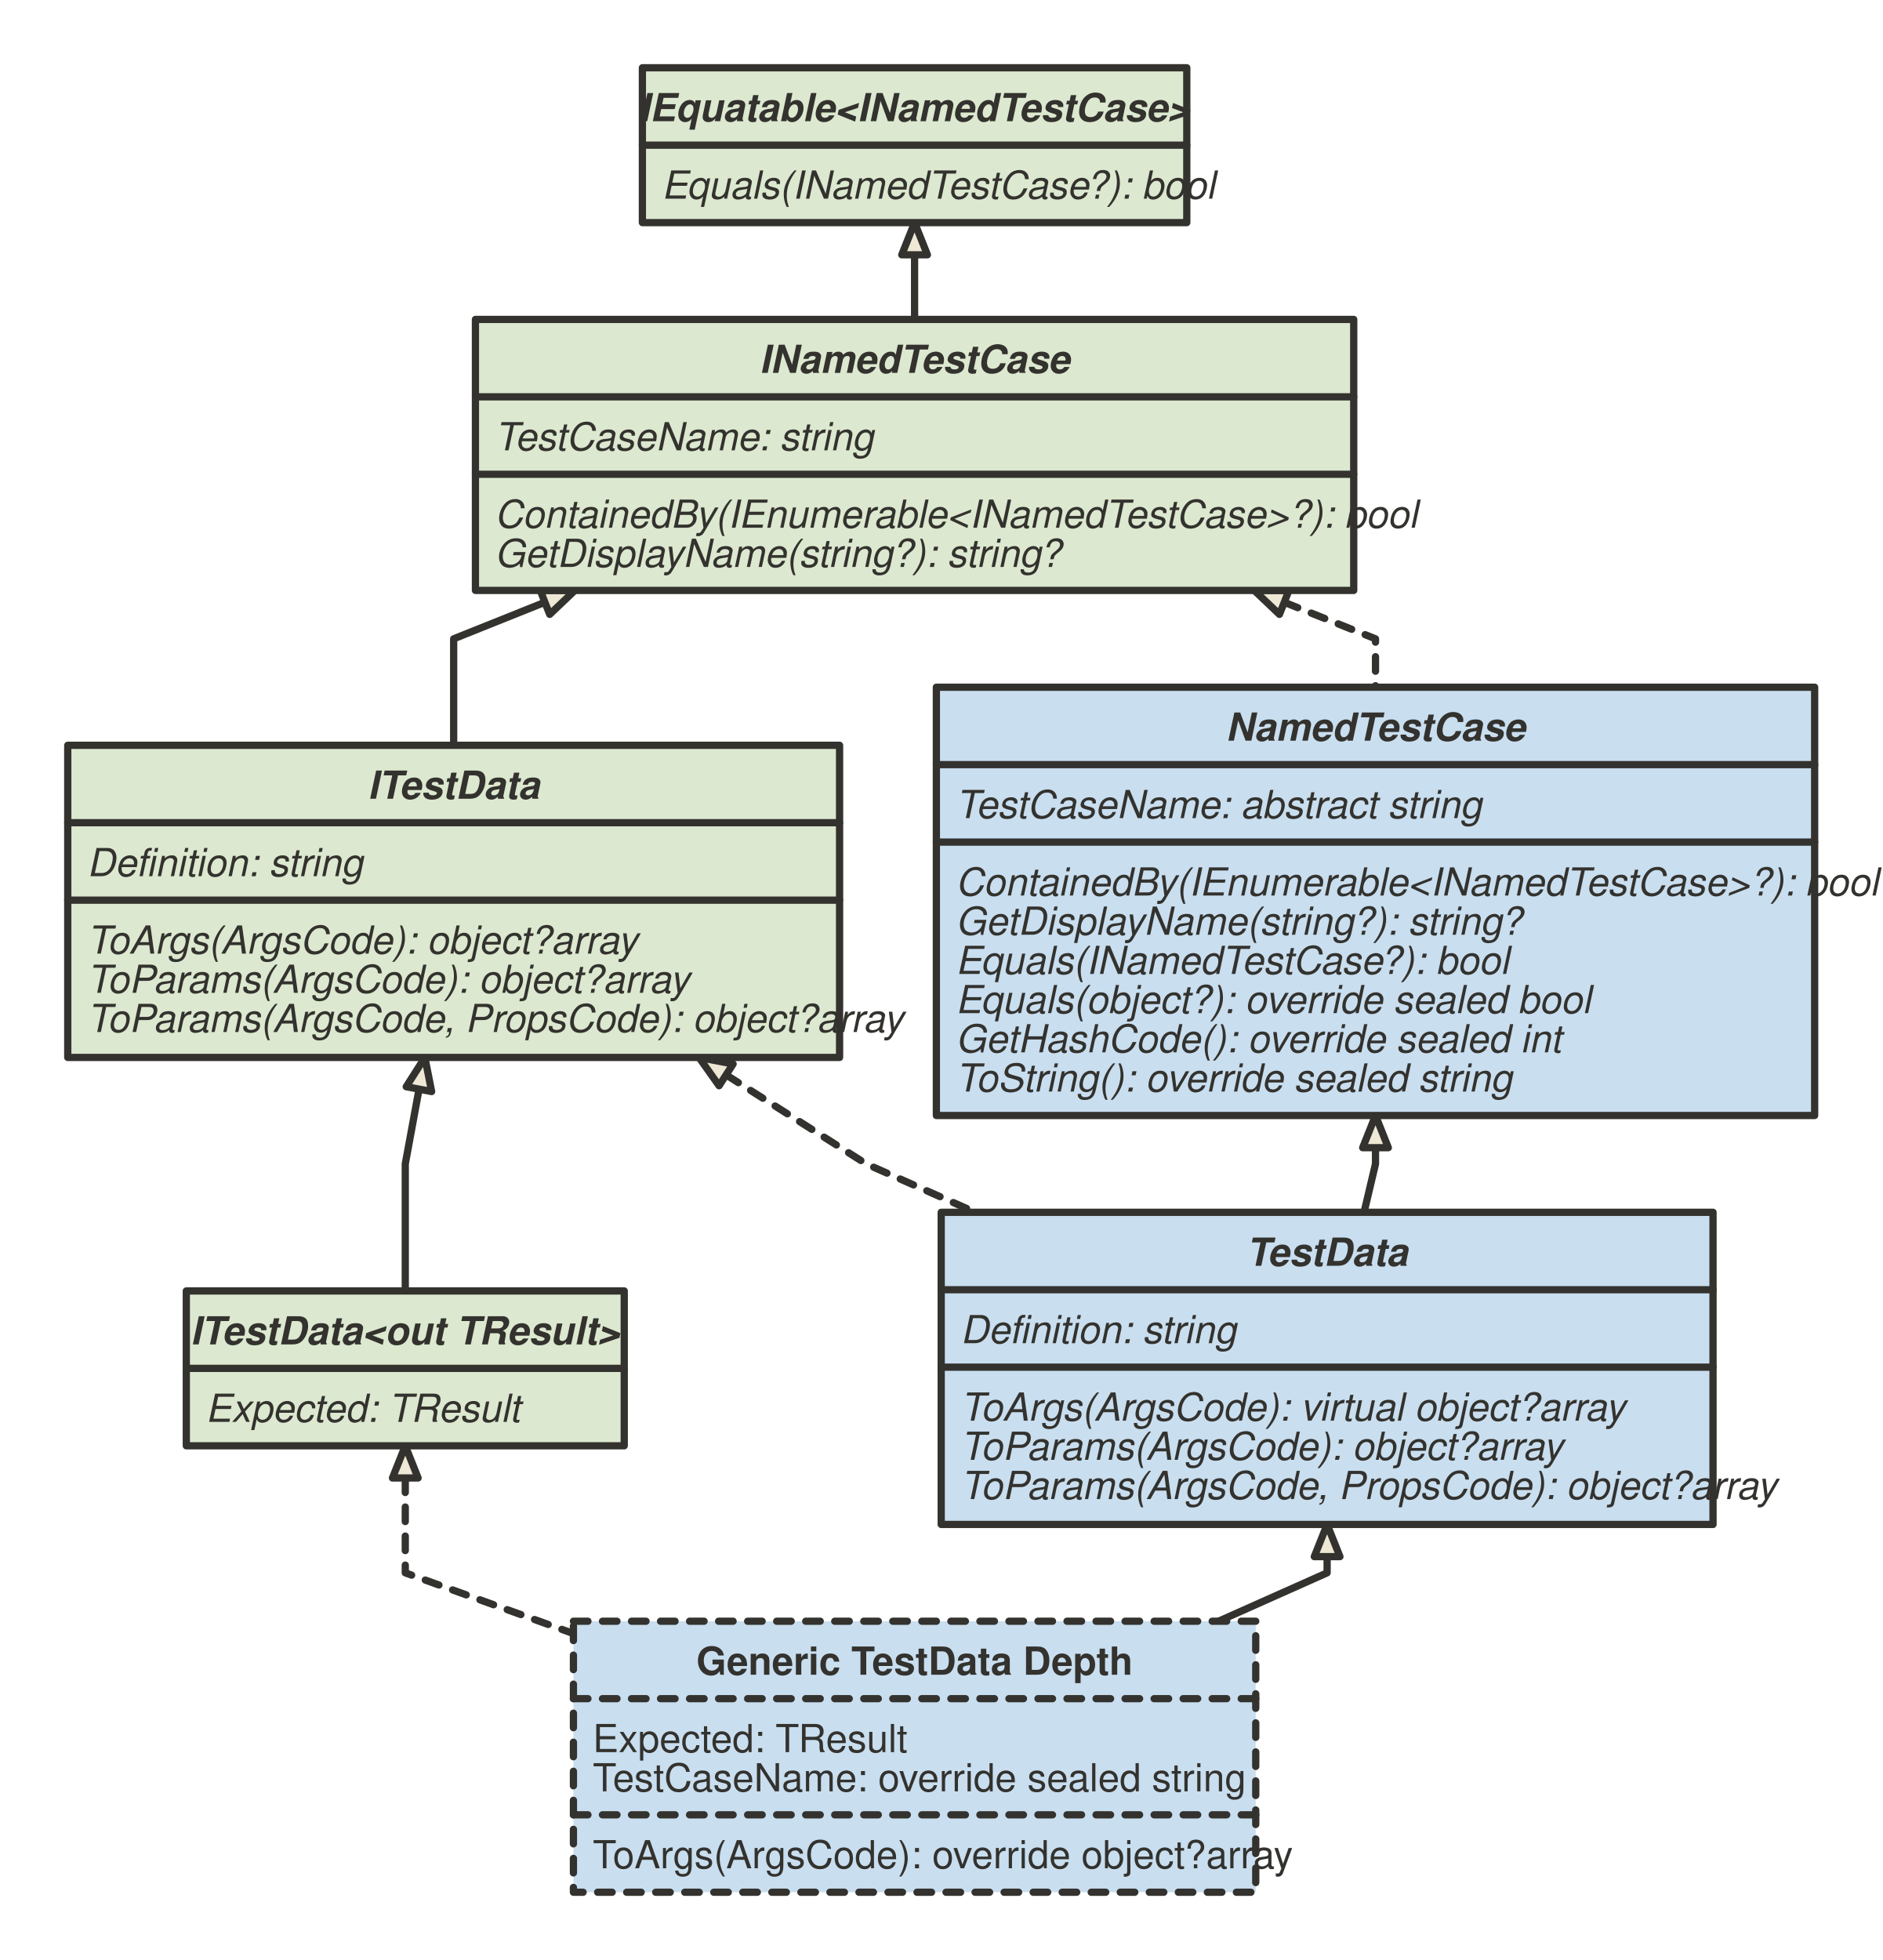
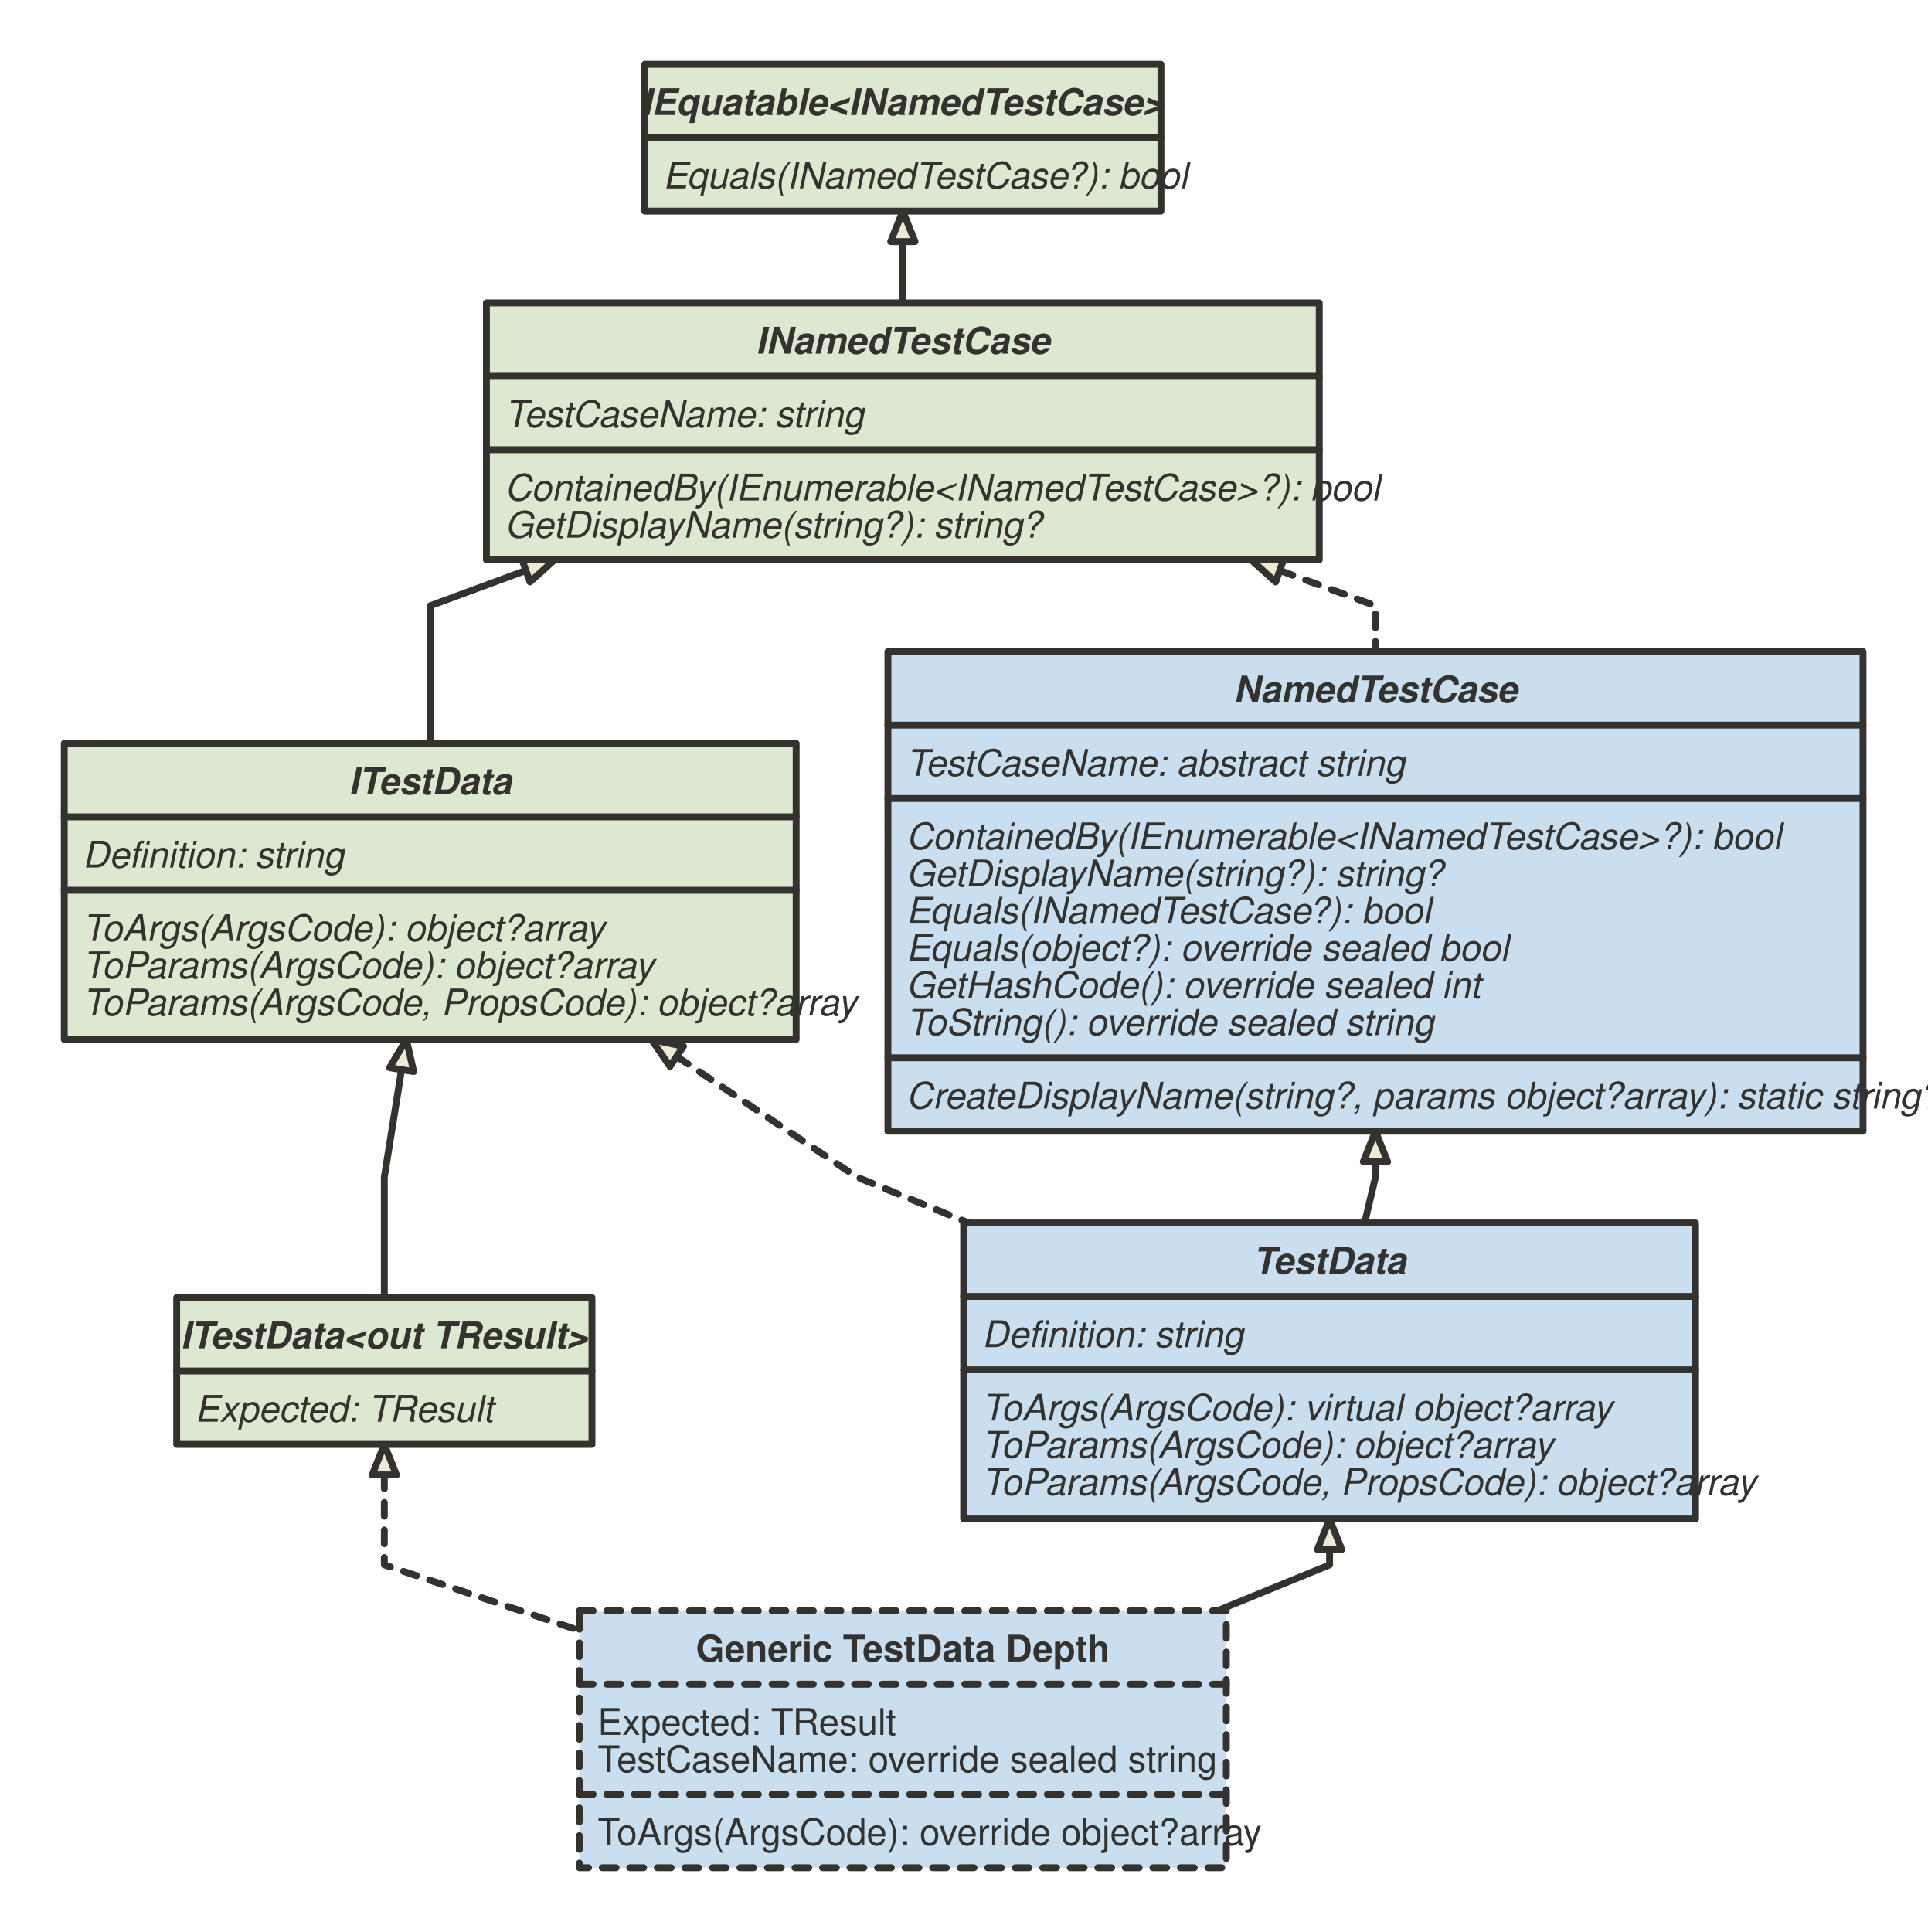
- <svg xmlns="http://www.w3.org/2000/svg" version="1.1" baseProfile="full" width="778.0" height="810.0" viewBox="0 0 778 810">
+ <svg xmlns="http://www.w3.org/2000/svg" version="1.1" baseProfile="full" width="840.0" height="842.0" viewBox="0 0 840 842">
  <g stroke-width="1.0" text-align="left" font="12pt Helvetica, Arial, sans-serif" font-size="12pt" font-family="Helvetica" font-weight="normal" font-style="normal">
    <g font-family="Helvetica" font-size="12pt" font-weight="bold" font-style="normal" stroke-width="3.0" stroke-linejoin="round" stroke-linecap="round" stroke="#33322E">
      <g stroke="transparent" fill="transparent">
-         <rect x="0.0" y="0.0" height="810.0" width="778.0" stroke="none" />
+         <rect x="0.0" y="0.0" height="842.0" width="840.0" stroke="none" />
      </g>
      <g transform="translate(8, 8)" fill="#33322E">
        <g transform="translate(20, 20)" fill="#eee8d5" font-family="Helvetica" font-size="12pt" font-weight="normal" font-style="normal">
-           <path d="M350.0 77.3 L350 84 L350 104 L350.0 104.0 " fill="none" />
-           <path d="M355.3 77.3 L350.0 77.3 L344.7 77.3 L350.0 64.0 Z" />
-           <path d="M197.2 220.9 L159.5 236 L159.5 280 L159.5 280.0 " fill="none" />
-           <path d="M199.2 225.9 L197.2 220.9 L195.3 216.0 L209.6 216.0 Z" />
-           <path d="M145.2 422.1 L139.5 453 L139.5 505.5 L139.5 505.5 " fill="none" />
-           <path d="M150.4 423.1 L145.2 422.1 L139.9 421.1 L147.6 409.0 Z" />
+           <path d="M365.5 77.3 L365.5 84 L365.5 104 L365.5 104.0 " fill="none" />
+           <path d="M370.8 77.3 L365.5 77.3 L360.2 77.3 L365.5 64.0 Z" />
+           <path d="M201.2 220.6 L159.5 236 L159.5 296 L159.5 296.0 " fill="none" />
+           <path d="M203.0 225.6 L201.2 220.6 L199.4 215.6 L213.7 216.0 Z" />
+           <path d="M147.0 438.2 L139.5 485 L139.5 537.5 L139.5 537.5 " fill="none" />
+           <path d="M152.3 439.0 L147.0 438.2 L141.8 437.3 L149.1 425.0 Z" />
          <g stroke-dasharray="6 6">
-             <path d="M139.5 582.8 L139.5 622 L209 647.093 L209.0 647.1 " fill="none" />
+             <path d="M139.5 614.8 L139.5 654 L224.5 682.584 L224.5 682.6 " fill="none" />
          </g>
-           <path d="M144.8 582.8 L139.5 582.8 L134.2 582.8 L139.5 569.5 Z" />
+           <path d="M144.8 614.8 L139.5 614.8 L134.2 614.8 L139.5 601.5 Z" />
          <g stroke-dasharray="6 6">
-             <path d="M502.8 220.9 L540.5 236 L540.5 256 L540.5 256.0 " fill="none" />
+             <path d="M529.8 220.6 L571.5 236 L571.5 256 L571.5 256.0 " fill="none" />
          </g>
-           <path d="M504.7 216.0 L502.8 220.9 L500.8 225.9 L490.4 216.0 Z" />
-           <path d="M540.5 446.3 L540.5 453 L535.766 473 L535.8 473.0 " fill="none" />
-           <path d="M545.8 446.3 L540.5 446.3 L535.2 446.3 L540.5 433.0 Z" />
+           <path d="M531.6 215.6 L529.8 220.6 L528.0 225.6 L517.3 216.0 Z" />
+           <path d="M571.5 478.3 L571.5 485 L566.766 505 L566.8 505.0 " fill="none" />
+           <path d="M576.8 478.3 L571.5 478.3 L566.2 478.3 L571.5 465.0 Z" />
          <g stroke-dasharray="6 6">
-             <path d="M272.1 416.2 L330 453 L375.089 473 L375.1 473.0 " fill="none" />
+             <path d="M266.9 432.4 L345.5 485 L394.257 505 L394.3 505.0 " fill="none" />
          </g>
-           <path d="M275.0 411.7 L272.1 416.2 L269.2 420.7 L260.9 409.0 Z" />
-           <path d="M520.5 615.3 L520.5 622 L475.632 642 L475.6 642.0 " fill="none" />
-           <path d="M525.8 615.3 L520.5 615.3 L515.2 615.3 L520.5 602.0 Z" />
+           <path d="M269.9 428.0 L266.9 432.4 L264.0 436.8 L255.9 425.0 Z" />
+           <path d="M551.5 647.3 L551.5 654 L502.553 674 L502.6 674.0 " fill="none" />
+           <path d="M556.8 647.3 L551.5 647.3 L546.2 647.3 L551.5 634.0 Z" />
          <g data-name="IEquatable&lt;INamedTestCase&gt;">
            <g fill="#DCE8CF" stroke="#33322E" data-name="IEquatable&lt;INamedTestCase&gt;">
-               <rect x="237.5" y="0.0" height="64.0" width="225.0" data-name="IEquatable&lt;INamedTestCase&gt;" />
-               <path d="M237.5 32.0 L462.5 32.0" fill="none" data-name="IEquatable&lt;INamedTestCase&gt;" />
+               <rect x="253.0" y="0.0" height="64.0" width="225.0" data-name="IEquatable&lt;INamedTestCase&gt;" />
+               <path d="M253.0 32.0 L478.0 32.0" fill="none" data-name="IEquatable&lt;INamedTestCase&gt;" />
            </g>
-             <g transform="translate(237.5, 0)" font-family="Helvetica" font-size="12pt" font-weight="bold" font-style="italic" data-name="IEquatable&lt;INamedTestCase&gt;" data-compartment="0">
+             <g transform="translate(253, 0)" font-family="Helvetica" font-size="12pt" font-weight="bold" font-style="italic" data-name="IEquatable&lt;INamedTestCase&gt;" data-compartment="0">
              <g transform="translate(8, 8)" fill="#33322E" text-align="center" data-name="IEquatable&lt;INamedTestCase&gt;" data-compartment="0">
                <text x="104.5" y="14.1" stroke="none" text-anchor="middle" data-name="IEquatable&lt;INamedTestCase&gt;" data-compartment="0">IEquatable&lt;INamedTestCase&gt;</text>
              </g>
            </g>
-             <g transform="translate(237.5, 32)" font-family="Helvetica" font-size="12pt" font-weight="normal" font-style="italic" data-name="IEquatable&lt;INamedTestCase&gt;" data-compartment="1">
+             <g transform="translate(253, 32)" font-family="Helvetica" font-size="12pt" font-weight="normal" font-style="italic" data-name="IEquatable&lt;INamedTestCase&gt;" data-compartment="1">
              <g transform="translate(8, 8)" fill="#33322E" text-align="left" data-name="IEquatable&lt;INamedTestCase&gt;" data-compartment="1">
                <text x="0.0" y="14.1" stroke="none" data-name="IEquatable&lt;INamedTestCase&gt;" data-compartment="1">Equals(INamedTestCase?): bool</text>
              </g>
            </g>
          </g>
          <g data-name="INamedTestCase">
            <g fill="#DCE8CF" stroke="#33322E" data-name="INamedTestCase">
-               <rect x="168.5" y="104.0" height="112.0" width="363.0" data-name="INamedTestCase" />
-               <path d="M168.5 136.0 L531.5 136.0" fill="none" data-name="INamedTestCase" />
-               <path d="M168.5 168.0 L531.5 168.0" fill="none" data-name="INamedTestCase" />
+               <rect x="184.0" y="104.0" height="112.0" width="363.0" data-name="INamedTestCase" />
+               <path d="M184.0 136.0 L547.0 136.0" fill="none" data-name="INamedTestCase" />
+               <path d="M184.0 168.0 L547.0 168.0" fill="none" data-name="INamedTestCase" />
            </g>
-             <g transform="translate(168.5, 104)" font-family="Helvetica" font-size="12pt" font-weight="bold" font-style="italic" data-name="INamedTestCase" data-compartment="0">
+             <g transform="translate(184, 104)" font-family="Helvetica" font-size="12pt" font-weight="bold" font-style="italic" data-name="INamedTestCase" data-compartment="0">
              <g transform="translate(8, 8)" fill="#33322E" text-align="center" data-name="INamedTestCase" data-compartment="0">
                <text x="173.5" y="14.1" stroke="none" text-anchor="middle" data-name="INamedTestCase" data-compartment="0">INamedTestCase</text>
              </g>
            </g>
-             <g transform="translate(168.5, 136)" font-family="Helvetica" font-size="12pt" font-weight="normal" font-style="italic" data-name="INamedTestCase" data-compartment="1">
+             <g transform="translate(184, 136)" font-family="Helvetica" font-size="12pt" font-weight="normal" font-style="italic" data-name="INamedTestCase" data-compartment="1">
              <g transform="translate(8, 8)" fill="#33322E" text-align="left" data-name="INamedTestCase" data-compartment="1">
                <text x="0.0" y="14.1" stroke="none" data-name="INamedTestCase" data-compartment="1">TestCaseName: string</text>
              </g>
            </g>
-             <g transform="translate(168.5, 168)" font-family="Helvetica" font-size="12pt" font-weight="normal" font-style="italic" data-name="INamedTestCase" data-compartment="2">
+             <g transform="translate(184, 168)" font-family="Helvetica" font-size="12pt" font-weight="normal" font-style="italic" data-name="INamedTestCase" data-compartment="2">
              <g transform="translate(8, 8)" fill="#33322E" text-align="left" data-name="INamedTestCase" data-compartment="2">
                <text x="0.0" y="14.1" stroke="none" data-name="INamedTestCase" data-compartment="2">ContainedBy(IEnumerable&lt;INamedTestCase&gt;?): bool</text>
                <text x="0.0" y="30.3" stroke="none" data-name="INamedTestCase" data-compartment="2">GetDisplayName(string?): string?</text>
              </g>
            </g>
          </g>
          <g data-name="ITestData">
            <g fill="#DCE8CF" stroke="#33322E" data-name="ITestData">
-               <rect x="0.0" y="280.0" height="129.0" width="319.0" data-name="ITestData" />
-               <path d="M0.0 312.0 L319.0 312.0" fill="none" data-name="ITestData" />
-               <path d="M0.0 344.0 L319.0 344.0" fill="none" data-name="ITestData" />
+               <rect x="0.0" y="296.0" height="129.0" width="319.0" data-name="ITestData" />
+               <path d="M0.0 328.0 L319.0 328.0" fill="none" data-name="ITestData" />
+               <path d="M0.0 360.0 L319.0 360.0" fill="none" data-name="ITestData" />
            </g>
-             <g transform="translate(0, 280)" font-family="Helvetica" font-size="12pt" font-weight="bold" font-style="italic" data-name="ITestData" data-compartment="0">
+             <g transform="translate(0, 296)" font-family="Helvetica" font-size="12pt" font-weight="bold" font-style="italic" data-name="ITestData" data-compartment="0">
              <g transform="translate(8, 8)" fill="#33322E" text-align="center" data-name="ITestData" data-compartment="0">
                <text x="151.5" y="14.1" stroke="none" text-anchor="middle" data-name="ITestData" data-compartment="0">ITestData</text>
              </g>
            </g>
-             <g transform="translate(0, 312)" font-family="Helvetica" font-size="12pt" font-weight="normal" font-style="italic" data-name="ITestData" data-compartment="1">
+             <g transform="translate(0, 328)" font-family="Helvetica" font-size="12pt" font-weight="normal" font-style="italic" data-name="ITestData" data-compartment="1">
              <g transform="translate(8, 8)" fill="#33322E" text-align="left" data-name="ITestData" data-compartment="1">
                <text x="0.0" y="14.1" stroke="none" data-name="ITestData" data-compartment="1">Definition: string</text>
              </g>
            </g>
-             <g transform="translate(0, 344)" font-family="Helvetica" font-size="12pt" font-weight="normal" font-style="italic" data-name="ITestData" data-compartment="2">
+             <g transform="translate(0, 360)" font-family="Helvetica" font-size="12pt" font-weight="normal" font-style="italic" data-name="ITestData" data-compartment="2">
              <g transform="translate(8, 8)" fill="#33322E" text-align="left" data-name="ITestData" data-compartment="2">
                <text x="0.0" y="14.1" stroke="none" data-name="ITestData" data-compartment="2">ToArgs(ArgsCode): object?array</text>
                <text x="0.0" y="30.3" stroke="none" data-name="ITestData" data-compartment="2">ToParams(ArgsCode): object?array</text>
                <text x="0.0" y="46.5" stroke="none" data-name="ITestData" data-compartment="2">ToParams(ArgsCode, PropsCode): object?array</text>
              </g>
            </g>
          </g>
          <g data-name="ITestData&lt;out TResult&gt;">
            <g fill="#DCE8CF" stroke="#33322E" data-name="ITestData&lt;out TResult&gt;">
-               <rect x="49.0" y="505.5" height="64.0" width="181.0" data-name="ITestData&lt;out TResult&gt;" />
-               <path d="M49.0 537.5 L230.0 537.5" fill="none" data-name="ITestData&lt;out TResult&gt;" />
+               <rect x="49.0" y="537.5" height="64.0" width="181.0" data-name="ITestData&lt;out TResult&gt;" />
+               <path d="M49.0 569.5 L230.0 569.5" fill="none" data-name="ITestData&lt;out TResult&gt;" />
            </g>
-             <g transform="translate(49, 505.5)" font-family="Helvetica" font-size="12pt" font-weight="bold" font-style="italic" data-name="ITestData&lt;out TResult&gt;" data-compartment="0">
+             <g transform="translate(49, 537.5)" font-family="Helvetica" font-size="12pt" font-weight="bold" font-style="italic" data-name="ITestData&lt;out TResult&gt;" data-compartment="0">
              <g transform="translate(8, 8)" fill="#33322E" text-align="center" data-name="ITestData&lt;out TResult&gt;" data-compartment="0">
                <text x="82.5" y="14.1" stroke="none" text-anchor="middle" data-name="ITestData&lt;out TResult&gt;" data-compartment="0">ITestData&lt;out TResult&gt;</text>
              </g>
            </g>
-             <g transform="translate(49, 537.5)" font-family="Helvetica" font-size="12pt" font-weight="normal" font-style="italic" data-name="ITestData&lt;out TResult&gt;" data-compartment="1">
+             <g transform="translate(49, 569.5)" font-family="Helvetica" font-size="12pt" font-weight="normal" font-style="italic" data-name="ITestData&lt;out TResult&gt;" data-compartment="1">
              <g transform="translate(8, 8)" fill="#33322E" text-align="left" data-name="ITestData&lt;out TResult&gt;" data-compartment="1">
                <text x="0.0" y="14.1" stroke="none" data-name="ITestData&lt;out TResult&gt;" data-compartment="1">Expected: TResult</text>
              </g>
            </g>
          </g>
          <g data-name="NamedTestCase">
            <g fill="#C9DEEF" stroke="#33322E" data-name="NamedTestCase">
-               <rect x="359.0" y="256.0" height="177.0" width="363.0" data-name="NamedTestCase" />
-               <path d="M359.0 288.0 L722.0 288.0" fill="none" data-name="NamedTestCase" />
-               <path d="M359.0 320.0 L722.0 320.0" fill="none" data-name="NamedTestCase" />
+               <rect x="359.0" y="256.0" height="209.0" width="425.0" data-name="NamedTestCase" />
+               <path d="M359.0 288.0 L784.0 288.0" fill="none" data-name="NamedTestCase" />
+               <path d="M359.0 320.0 L784.0 320.0" fill="none" data-name="NamedTestCase" />
+               <path d="M359.0 433.0 L784.0 433.0" fill="none" data-name="NamedTestCase" />
            </g>
            <g transform="translate(359, 256)" font-family="Helvetica" font-size="12pt" font-weight="bold" font-style="italic" data-name="NamedTestCase" data-compartment="0">
              <g transform="translate(8, 8)" fill="#33322E" text-align="center" data-name="NamedTestCase" data-compartment="0">
-                 <text x="173.5" y="14.1" stroke="none" text-anchor="middle" data-name="NamedTestCase" data-compartment="0">NamedTestCase</text>
+                 <text x="204.5" y="14.1" stroke="none" text-anchor="middle" data-name="NamedTestCase" data-compartment="0">NamedTestCase</text>
              </g>
            </g>
            <g transform="translate(359, 288)" font-family="Helvetica" font-size="12pt" font-weight="normal" font-style="italic" data-name="NamedTestCase" data-compartment="1">
              <g transform="translate(8, 8)" fill="#33322E" text-align="left" data-name="NamedTestCase" data-compartment="1">
                <text x="0.0" y="14.1" stroke="none" data-name="NamedTestCase" data-compartment="1">TestCaseName: abstract string</text>
              </g>
            </g>
            <g transform="translate(359, 320)" font-family="Helvetica" font-size="12pt" font-weight="normal" font-style="italic" data-name="NamedTestCase" data-compartment="2">
              <g transform="translate(8, 8)" fill="#33322E" text-align="left" data-name="NamedTestCase" data-compartment="2">
                <text x="0.0" y="14.1" stroke="none" data-name="NamedTestCase" data-compartment="2">ContainedBy(IEnumerable&lt;INamedTestCase&gt;?): bool</text>
                <text x="0.0" y="30.3" stroke="none" data-name="NamedTestCase" data-compartment="2">GetDisplayName(string?): string?</text>
                <text x="0.0" y="46.5" stroke="none" data-name="NamedTestCase" data-compartment="2">Equals(INamedTestCase?): bool</text>
                <text x="0.0" y="62.7" stroke="none" data-name="NamedTestCase" data-compartment="2">Equals(object?): override sealed bool</text>
                <text x="0.0" y="78.9" stroke="none" data-name="NamedTestCase" data-compartment="2">GetHashCode(): override sealed int</text>
                <text x="0.0" y="95.1" stroke="none" data-name="NamedTestCase" data-compartment="2">ToString(): override sealed string</text>
              </g>
            </g>
+             <g transform="translate(359, 433)" font-family="Helvetica" font-size="12pt" font-weight="normal" font-style="italic" data-name="NamedTestCase" data-compartment="3">
+               <g transform="translate(8, 8)" fill="#33322E" text-align="left" data-name="NamedTestCase" data-compartment="3">
+                 <text x="0.0" y="14.1" stroke="none" data-name="NamedTestCase" data-compartment="3">CreateDisplayName(string?, params object?array): static string?</text>
+               </g>
+             </g>
          </g>
          <g data-name="TestData">
            <g fill="#C9DEEF" stroke="#33322E" data-name="TestData">
-               <rect x="361.0" y="473.0" height="129.0" width="319.0" data-name="TestData" />
-               <path d="M361.0 505.0 L680.0 505.0" fill="none" data-name="TestData" />
-               <path d="M361.0 537.0 L680.0 537.0" fill="none" data-name="TestData" />
+               <rect x="392.0" y="505.0" height="129.0" width="319.0" data-name="TestData" />
+               <path d="M392.0 537.0 L711.0 537.0" fill="none" data-name="TestData" />
+               <path d="M392.0 569.0 L711.0 569.0" fill="none" data-name="TestData" />
            </g>
-             <g transform="translate(361, 473)" font-family="Helvetica" font-size="12pt" font-weight="bold" font-style="italic" data-name="TestData" data-compartment="0">
+             <g transform="translate(392, 505)" font-family="Helvetica" font-size="12pt" font-weight="bold" font-style="italic" data-name="TestData" data-compartment="0">
              <g transform="translate(8, 8)" fill="#33322E" text-align="center" data-name="TestData" data-compartment="0">
                <text x="151.5" y="14.1" stroke="none" text-anchor="middle" data-name="TestData" data-compartment="0">TestData</text>
              </g>
            </g>
-             <g transform="translate(361, 505)" font-family="Helvetica" font-size="12pt" font-weight="normal" font-style="italic" data-name="TestData" data-compartment="1">
+             <g transform="translate(392, 537)" font-family="Helvetica" font-size="12pt" font-weight="normal" font-style="italic" data-name="TestData" data-compartment="1">
              <g transform="translate(8, 8)" fill="#33322E" text-align="left" data-name="TestData" data-compartment="1">
                <text x="0.0" y="14.1" stroke="none" data-name="TestData" data-compartment="1">Definition: string</text>
              </g>
            </g>
-             <g transform="translate(361, 537)" font-family="Helvetica" font-size="12pt" font-weight="normal" font-style="italic" data-name="TestData" data-compartment="2">
+             <g transform="translate(392, 569)" font-family="Helvetica" font-size="12pt" font-weight="normal" font-style="italic" data-name="TestData" data-compartment="2">
              <g transform="translate(8, 8)" fill="#33322E" text-align="left" data-name="TestData" data-compartment="2">
                <text x="0.0" y="14.1" stroke="none" data-name="TestData" data-compartment="2">ToArgs(ArgsCode): virtual object?array</text>
                <text x="0.0" y="30.3" stroke="none" data-name="TestData" data-compartment="2">ToParams(ArgsCode): object?array</text>
                <text x="0.0" y="46.5" stroke="none" data-name="TestData" data-compartment="2">ToParams(ArgsCode, PropsCode): object?array</text>
              </g>
            </g>
          </g>
          <g data-name="Generic TestData Depth">
            <g fill="#C9DEEF" stroke="#33322E" stroke-dasharray="6 6" data-name="Generic TestData Depth">
-               <rect x="209.0" y="642.0" height="112.0" width="282.0" data-name="Generic TestData Depth" />
-               <path d="M209.0 674.0 L491.0 674.0" fill="none" data-name="Generic TestData Depth" />
-               <path d="M209.0 722.0 L491.0 722.0" fill="none" data-name="Generic TestData Depth" />
+               <rect x="224.5" y="674.0" height="112.0" width="282.0" data-name="Generic TestData Depth" />
+               <path d="M224.5 706.0 L506.5 706.0" fill="none" data-name="Generic TestData Depth" />
+               <path d="M224.5 754.0 L506.5 754.0" fill="none" data-name="Generic TestData Depth" />
            </g>
-             <g transform="translate(209, 642)" font-family="Helvetica" font-size="12pt" font-weight="bold" font-style="normal" data-name="Generic TestData Depth" data-compartment="0">
+             <g transform="translate(224.5, 674)" font-family="Helvetica" font-size="12pt" font-weight="bold" font-style="normal" data-name="Generic TestData Depth" data-compartment="0">
              <g transform="translate(8, 8)" fill="#33322E" text-align="center" data-name="Generic TestData Depth" data-compartment="0">
                <text x="133.0" y="14.1" stroke="none" text-anchor="middle" data-name="Generic TestData Depth" data-compartment="0">Generic TestData Depth</text>
              </g>
            </g>
-             <g transform="translate(209, 674)" font-family="Helvetica" font-size="12pt" font-weight="normal" font-style="normal" data-name="Generic TestData Depth" data-compartment="1">
+             <g transform="translate(224.5, 706)" font-family="Helvetica" font-size="12pt" font-weight="normal" font-style="normal" data-name="Generic TestData Depth" data-compartment="1">
              <g transform="translate(8, 8)" fill="#33322E" text-align="left" data-name="Generic TestData Depth" data-compartment="1">
                <text x="0.0" y="14.1" stroke="none" data-name="Generic TestData Depth" data-compartment="1">Expected: TResult</text>
                <text x="0.0" y="30.3" stroke="none" data-name="Generic TestData Depth" data-compartment="1">TestCaseName: override sealed string</text>
              </g>
            </g>
-             <g transform="translate(209, 722)" font-family="Helvetica" font-size="12pt" font-weight="normal" font-style="normal" data-name="Generic TestData Depth" data-compartment="2">
+             <g transform="translate(224.5, 754)" font-family="Helvetica" font-size="12pt" font-weight="normal" font-style="normal" data-name="Generic TestData Depth" data-compartment="2">
              <g transform="translate(8, 8)" fill="#33322E" text-align="left" data-name="Generic TestData Depth" data-compartment="2">
                <text x="0.0" y="14.1" stroke="none" data-name="Generic TestData Depth" data-compartment="2">ToArgs(ArgsCode): override object?array</text>
              </g>
            </g>
          </g>
        </g>
      </g>
    </g>
  </g>
</svg>
